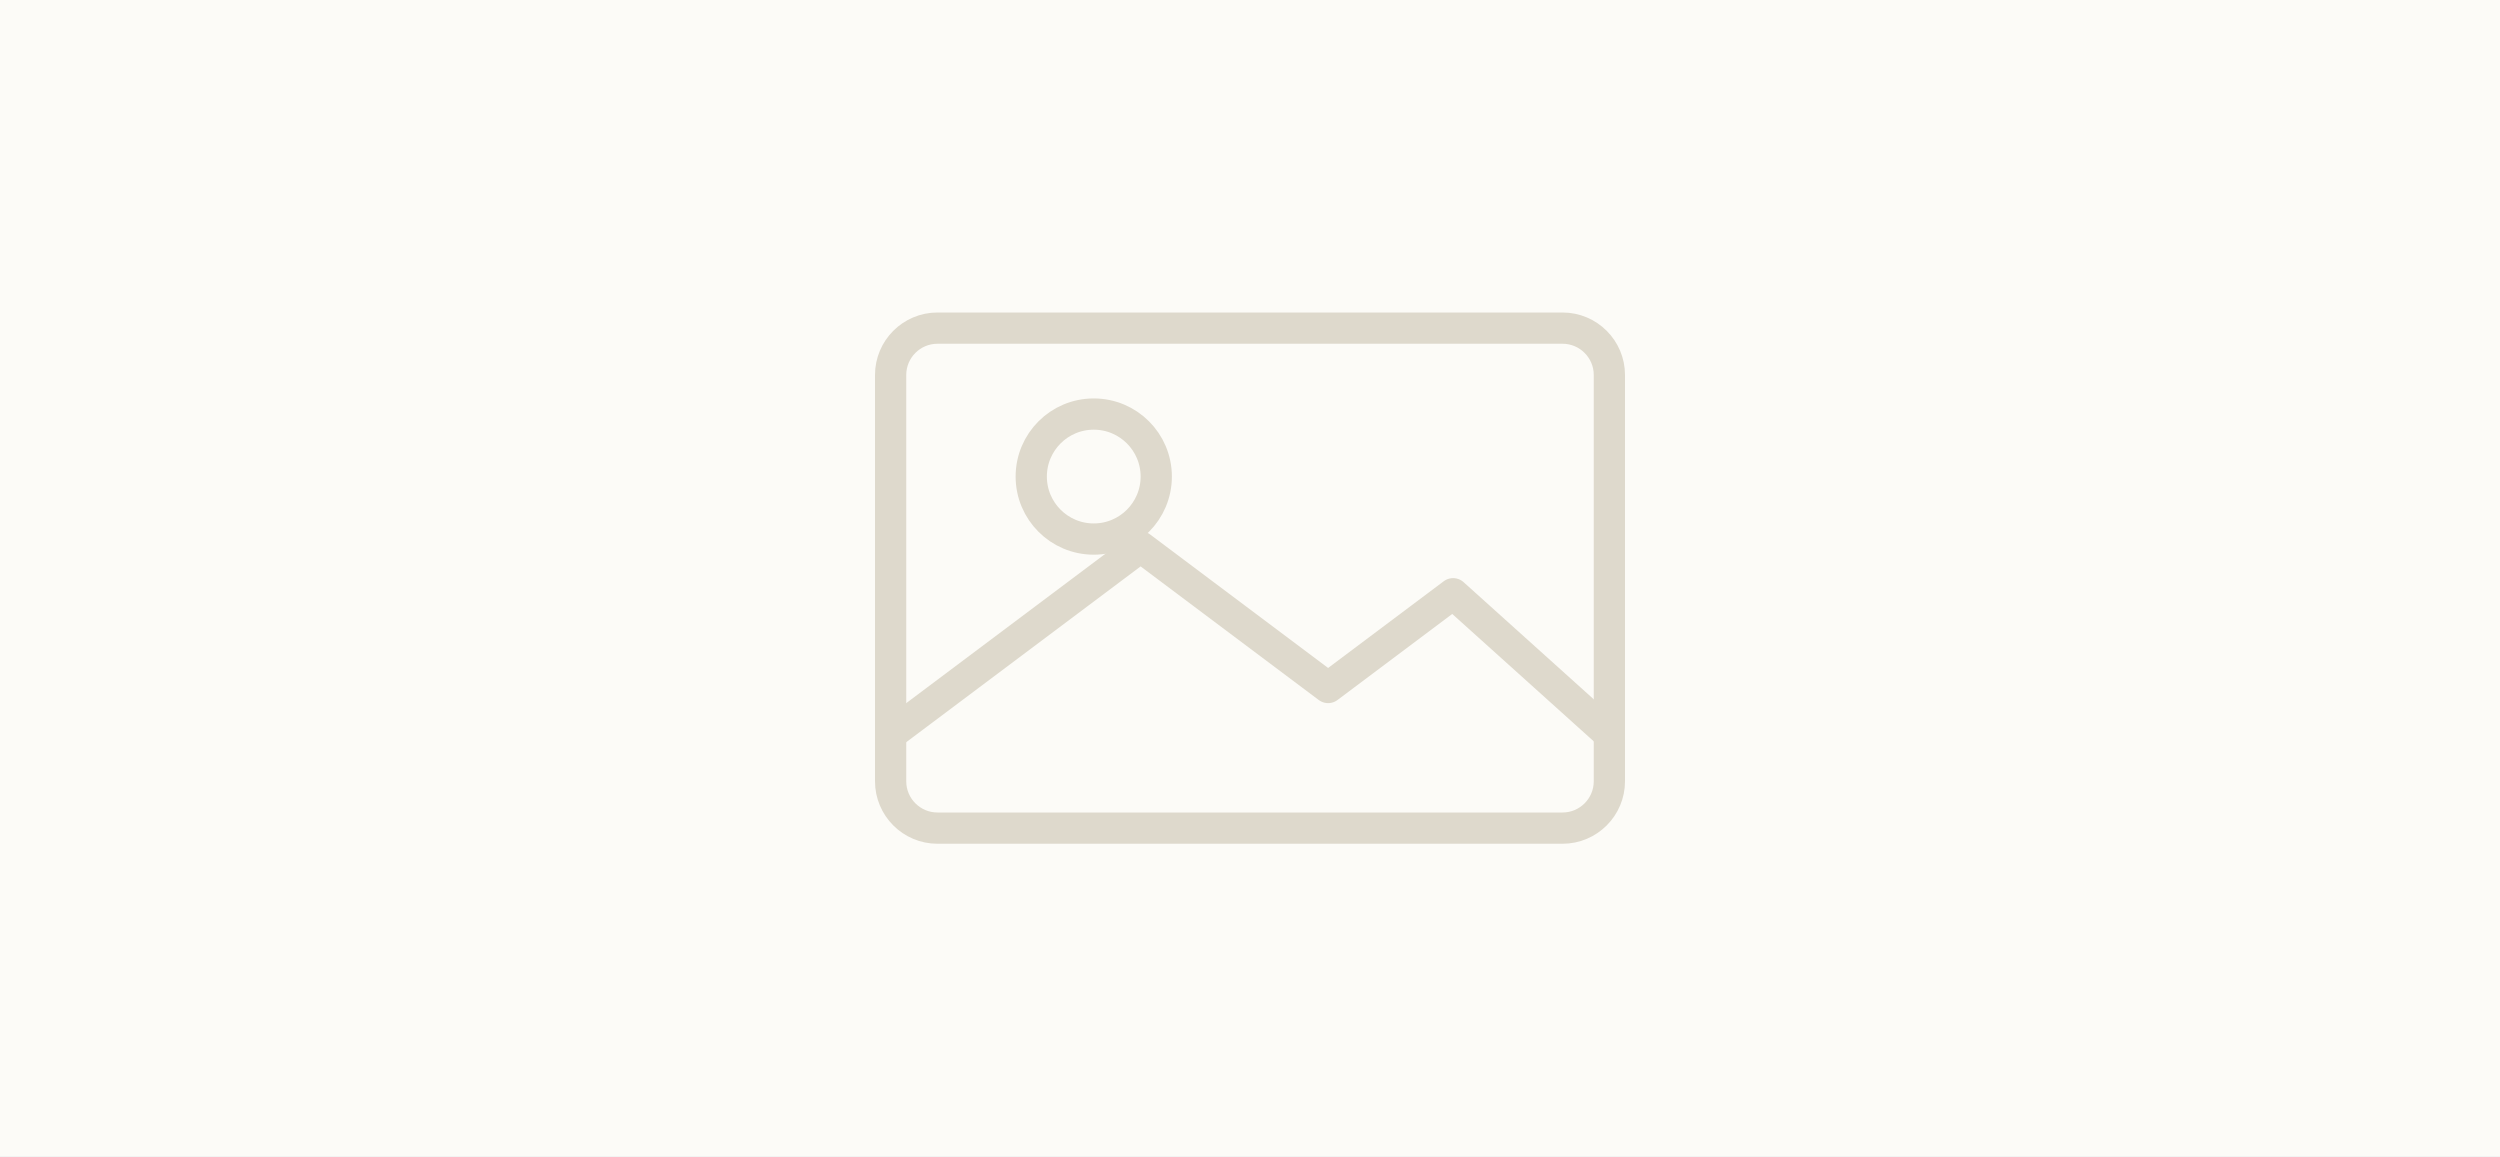
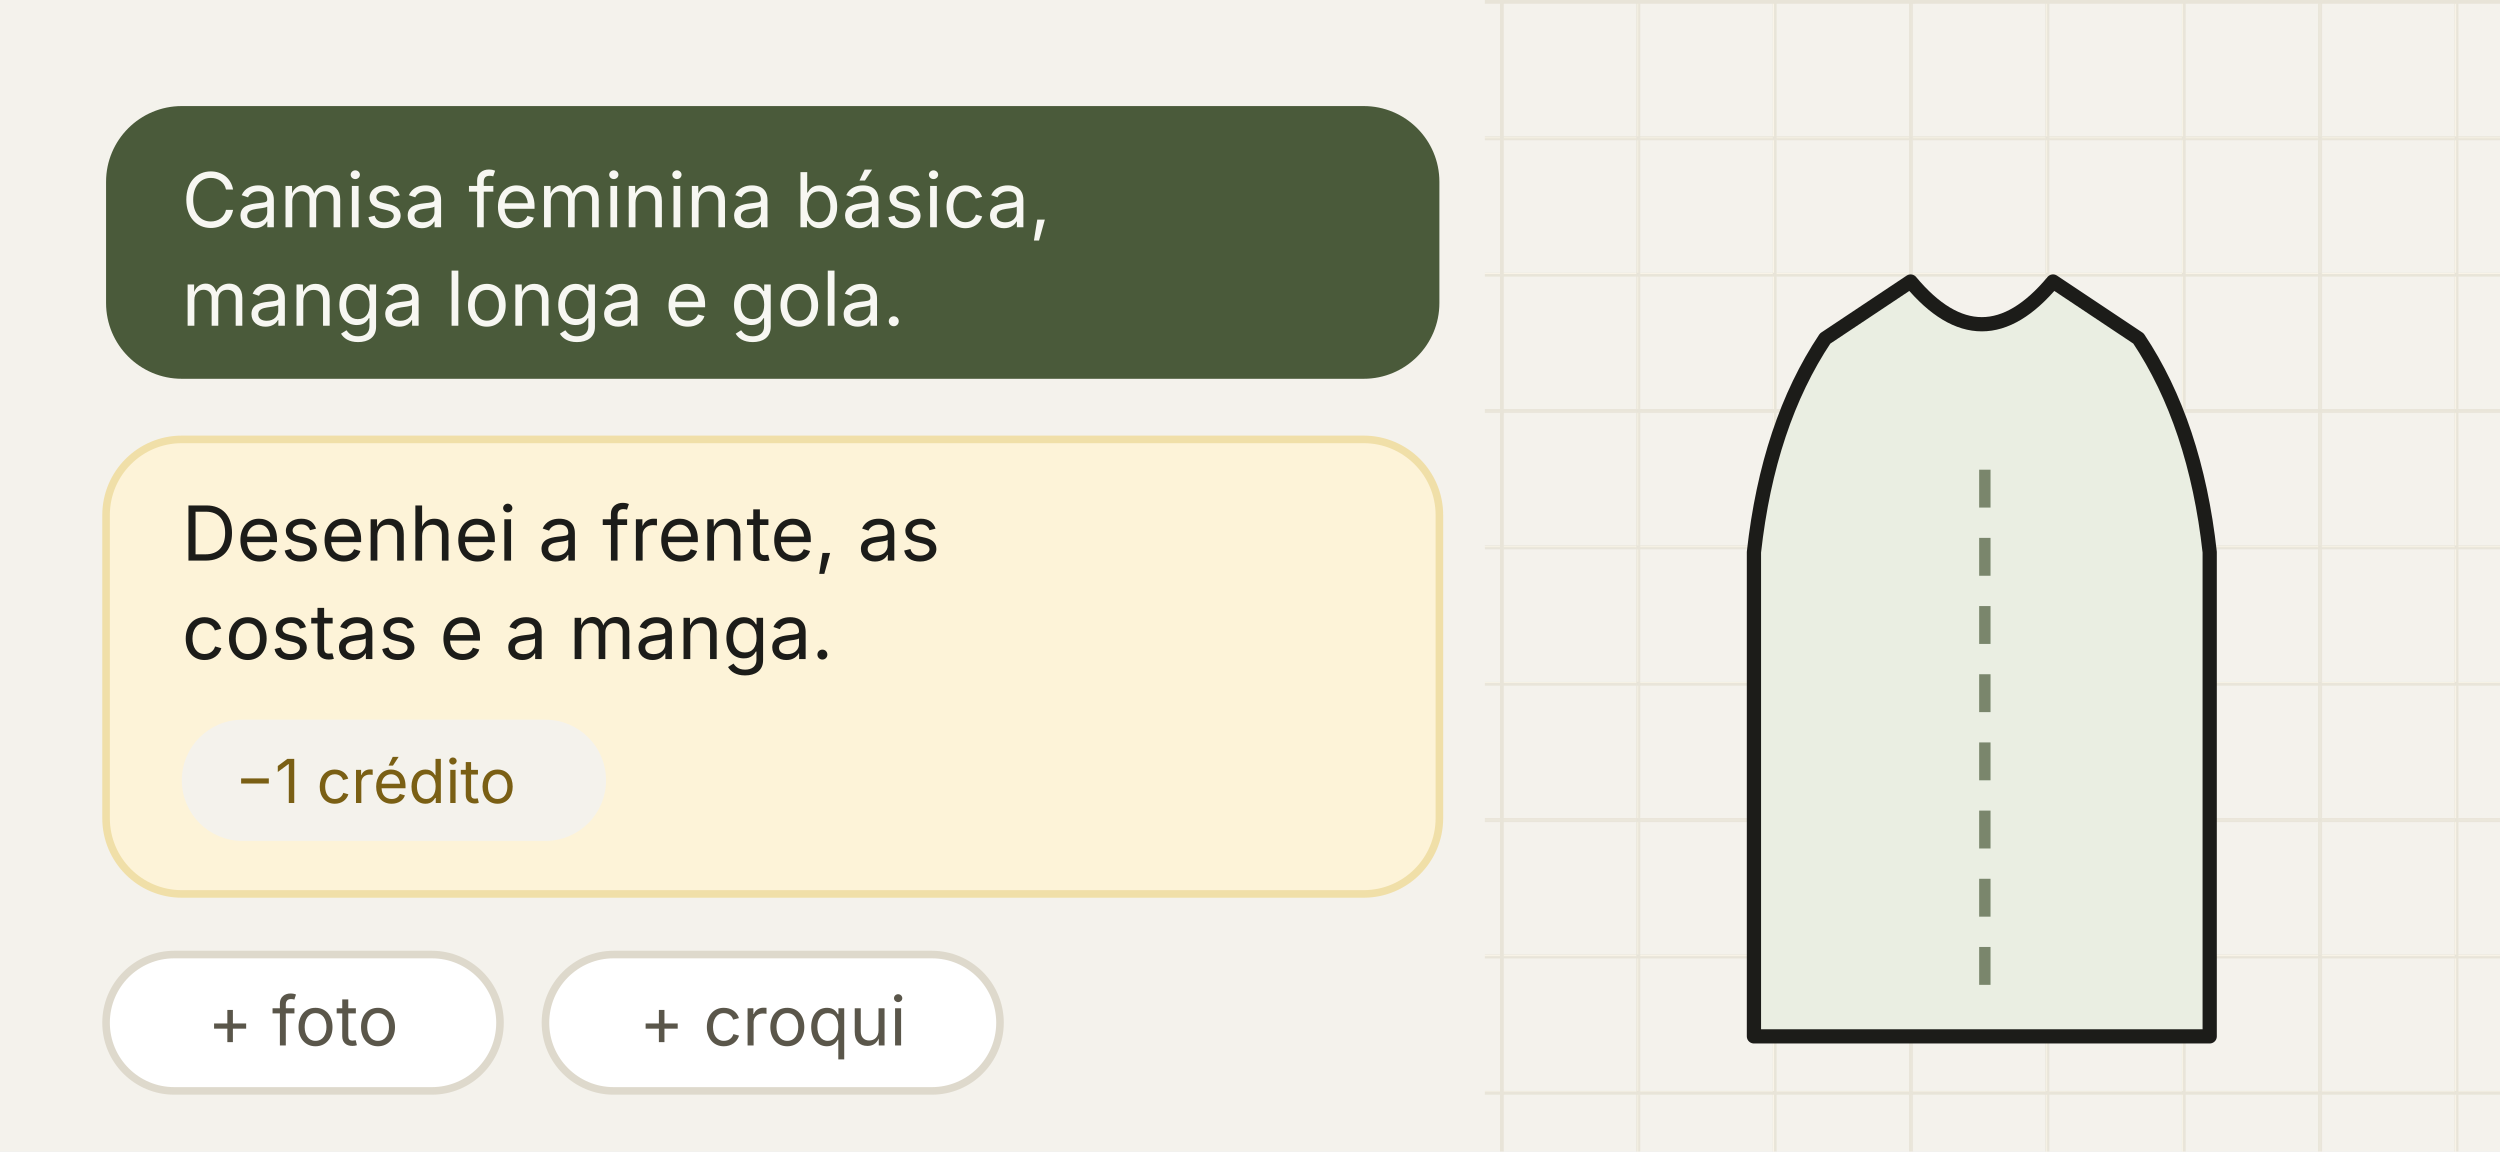
- <svg xmlns="http://www.w3.org/2000/svg" viewBox="0 0 320 148">
-   <rect x="0" y="0" width="320" height="148" fill="#fcfbf7" />
-   <g transform="translate(160 74)" fill="none" stroke="#ded9cc" stroke-width="4" stroke-linejoin="round" stroke-linecap="round">
-     <rect x="-46" y="-32" width="92" height="64" rx="6" />
-     <circle cx="-20" cy="-13" r="8" />
-     <path d="M-46 20 L-14 -4 L10 14 L26 2 L46 20" />
+ <svg xmlns="http://www.w3.org/2000/svg" viewBox="0 0 330 152" width="330" height="152" role="img">
+   <defs>
+     <pattern id="g1" width="18" height="18" patternUnits="userSpaceOnUse">
+       <path d="M18 0H0V18" fill="none" stroke="#e8e4d8" stroke-width="1" />
+     </pattern>
+   </defs>
+   <rect width="330" height="152" fill="#f4f2ec" />
+   <rect x="196" y="0" width="134" height="152" fill="url(#g1)" />
+   <g stroke="#1c1c19" stroke-width="2" stroke-linejoin="round">
+     <path transform="translate(224,24) scale(0.94)" fill="#eaeee2" d="M8 120 L8 52 Q10 34 18 22 L30 14 Q40 26 50 14 L62 22 Q70 34 72 52 L72 120 Z" />
+   </g>
+   <path d="M262 62 L262 130" stroke="#4a5a3a" stroke-width="1.5" stroke-dasharray="5 4" opacity="0.7" />
+   <g font-family="system-ui,-apple-system,'Segoe UI',sans-serif">
+     <rect x="14" y="14" width="176" height="36" rx="10" fill="#4a5a3a" />
+     <text x="24" y="30" font-size="10" fill="#f7f7f2">Camisa feminina básica,</text>
+     <text x="24" y="43" font-size="10" fill="#f7f7f2">manga longa e gola.</text>
+     <rect x="14" y="58" width="176" height="60" rx="10" fill="#fdf3d8" stroke="#f0dfa8" />
+     <text x="24" y="74" font-size="10" fill="#1c1c19">Desenhei a frente, as</text>
+     <text x="24" y="87" font-size="10" fill="#1c1c19">costas e a manga.</text>
+     <rect x="24" y="95" width="56" height="16" rx="8" fill="#f4f2ec" />
+     <text x="31" y="106" font-size="8" fill="#7a5f14">−1 crédito</text>
+     <rect x="14" y="126" width="52" height="18" rx="9" fill="#ffffff" stroke="#ded9cc" />
+     <text x="40" y="138" font-size="9" fill="#5a564a" text-anchor="middle">+ foto</text>
+     <rect x="72" y="126" width="60" height="18" rx="9" fill="#ffffff" stroke="#ded9cc" />
+     <text x="102" y="138" font-size="9" fill="#5a564a" text-anchor="middle">+ croqui</text>
  </g>
</svg>
